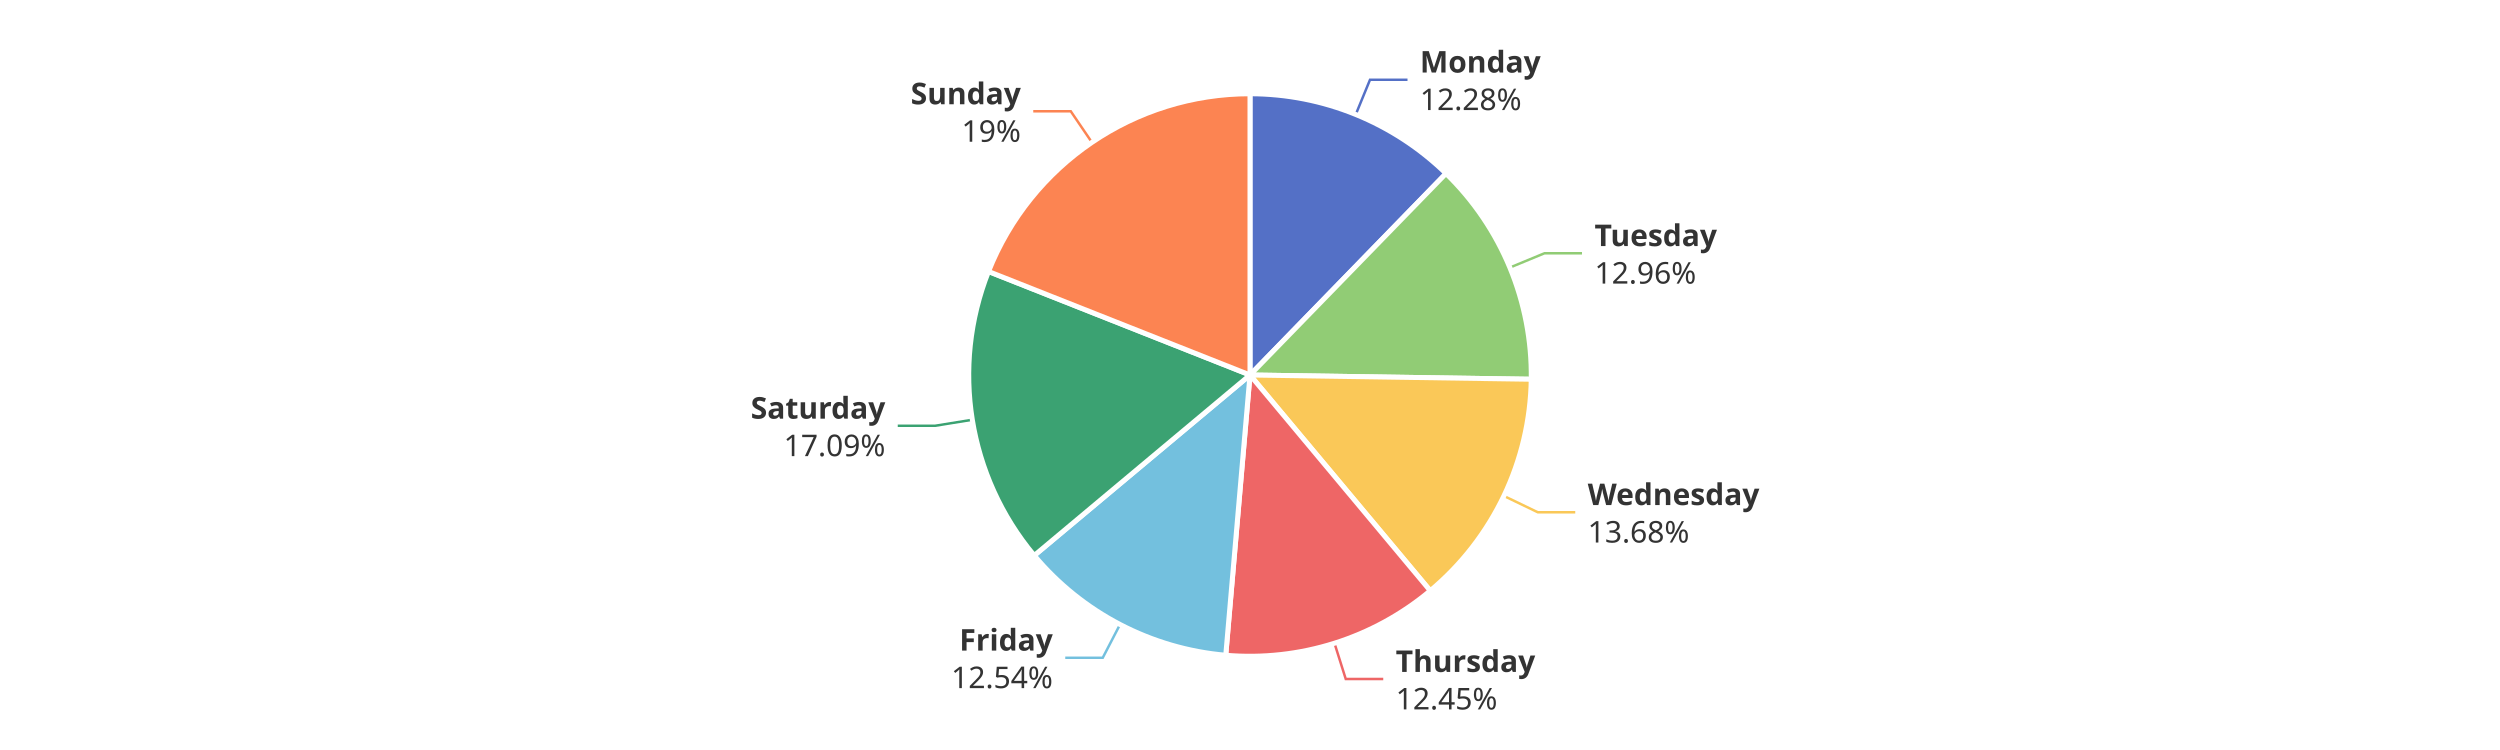
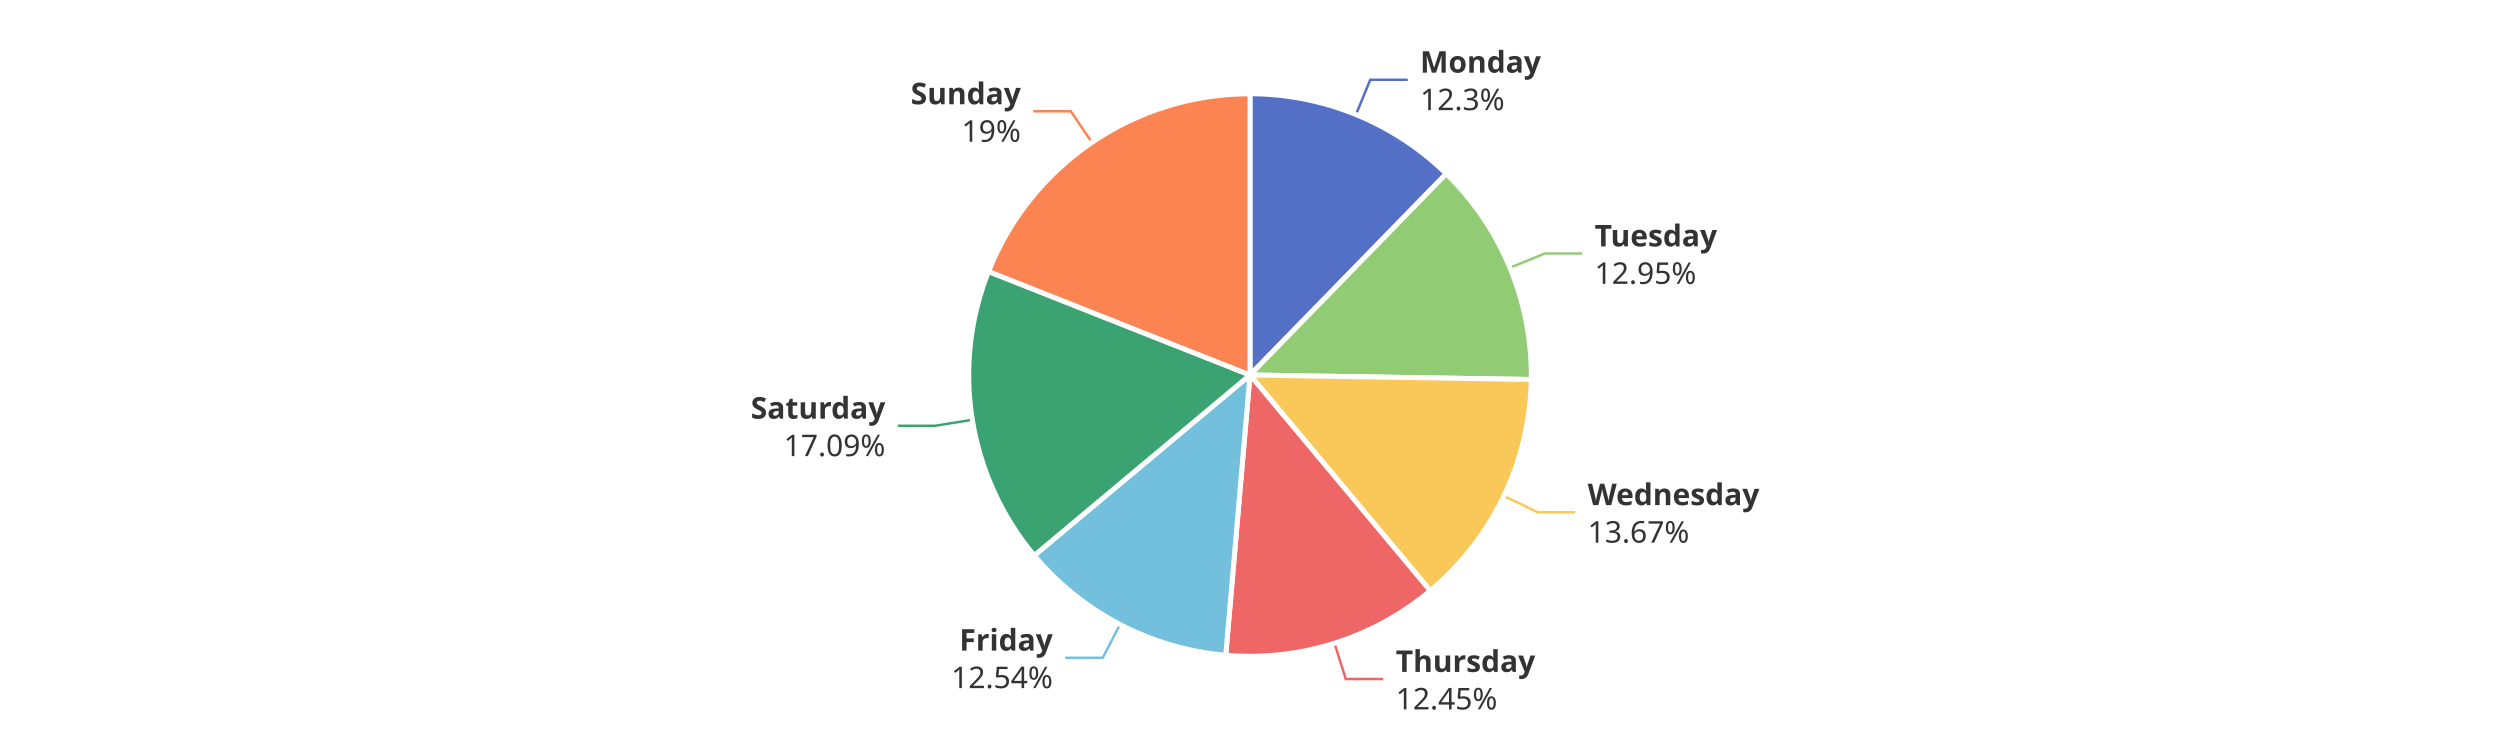
<svg xmlns="http://www.w3.org/2000/svg" width="1000" height="300" version="1.1" baseProfile="full" viewBox="0 0 1000 300">
  <rect width="1000" height="300" x="0" y="0" id="0" fill="#ffffff" />
-   <polyline points="542.3 45.8 548 31.9 563 31.9" fill="none" stroke="#5470c6" />
-   <polyline points="604 107 617.8 101.3 632.8 101.3" fill="none" stroke="#91cc75" />
-   <polyline points="601.6 198.4 615.1 204.9 630.1 204.9" fill="none" stroke="#fac858" />
+   <polyline points="542.4 45.8 548.1 31.9 563.1 31.9" fill="none" stroke="#5470c6" />
+   <polyline points="604 107.1 617.9 101.4 632.9 101.4" fill="none" stroke="#91cc75" />
+   <polyline points="601.5 198.4 615.1 204.9 630.1 204.9" fill="none" stroke="#fac858" />
  <polyline points="533.8 257.3 538.3 271.6 553.3 271.6" fill="none" stroke="#ee6666" />
  <polyline points="448 249.8 441.1 263.1 426.1 263.1" fill="none" stroke="#73c0de" />
  <polyline points="388.9 167.9 374.1 170.3 359.1 170.3" fill="none" stroke="#3ba272" />
  <polyline points="436.8 57 428.3 44.5 413.3 44.5" fill="none" stroke="#fc8452" />
-   <path d="M500 37.5A112.5 112.5 0 0 1 578.4 69.4L500 150Z" fill="#5470c6" stroke="#fff" stroke-width="2" stroke-linejoin="round" />
-   <path d="M578.4 69.4A112.5 112.5 0 0 1 612.5 151.7L500 150Z" fill="#91cc75" stroke="#fff" stroke-width="2" stroke-linejoin="round" />
-   <path d="M612.5 151.7A112.5 112.5 0 0 1 572.1 236.3L500 150Z" fill="#fac858" stroke="#fff" stroke-width="2" stroke-linejoin="round" />
+   <path d="M500 37.5A112.5 112.5 0 0 1 578.5 69.5L500 150Z" fill="#5470c6" stroke="#fff" stroke-width="2" stroke-linejoin="round" />
+   <path d="M578.5 69.5A112.5 112.5 0 0 1 612.5 151.8L500 150Z" fill="#91cc75" stroke="#fff" stroke-width="2" stroke-linejoin="round" />
+   <path d="M612.5 151.8A112.5 112.5 0 0 1 572.1 236.3L500 150Z" fill="#fac858" stroke="#fff" stroke-width="2" stroke-linejoin="round" />
  <path d="M572.1 236.3A112.5 112.5 0 0 1 490.3 262.1L500 150Z" fill="#ee6666" stroke="#fff" stroke-width="2" stroke-linejoin="round" />
  <path d="M490.3 262.1A112.5 112.5 0 0 1 413.7 222.2L500 150Z" fill="#73c0de" stroke="#fff" stroke-width="2" stroke-linejoin="round" />
  <path d="M413.7 222.2A112.5 112.5 0 0 1 395.4 108.6L500 150Z" fill="#3ba272" stroke="#fff" stroke-width="2" stroke-linejoin="round" />
  <path d="M395.4 108.6A112.5 112.5 0 0 1 500 37.5L500 150Z" fill="#fc8452" stroke="#fff" stroke-width="2" stroke-linejoin="round" />
-   <path d="M0 -15l42.8 0l0 30l-42.8 0Z" transform="translate(567.9768 31.8709)" fill="none" />
-   <text dominant-baseline="central" text-anchor="start" style="font-size:12px;font-family:sans-serif;font-weight:bold;" y="-7.5" transform="translate(567.9768 31.8709)" fill="#333" stroke="rgb(255,255,255)" stroke-width="2" paint-order="stroke" stroke-miterlimit="2">Monday</text>
-   <text dominant-baseline="central" text-anchor="start" style="font-size:12px;font-family:sans-serif;" y="7.5" transform="translate(567.9768 31.8709)" fill="#333" stroke="rgb(255,255,255)" stroke-width="2" paint-order="stroke" stroke-miterlimit="2">12.28%</text>
-   <path d="M0 -15l46.2 0l0 30l-46.2 0Z" transform="translate(637.8253 101.2819)" fill="none" />
-   <text dominant-baseline="central" text-anchor="start" style="font-size:12px;font-family:sans-serif;font-weight:bold;" y="-7.5" transform="translate(637.8253 101.2819)" fill="#333" stroke="rgb(255,255,255)" stroke-width="2" paint-order="stroke" stroke-miterlimit="2">Tuesday</text>
-   <text dominant-baseline="central" text-anchor="start" style="font-size:12px;font-family:sans-serif;" y="7.5" transform="translate(637.8253 101.2819)" fill="#333" stroke="rgb(255,255,255)" stroke-width="2" paint-order="stroke" stroke-miterlimit="2">12.96%</text>
-   <path d="M0 -15l63.6 0l0 30l-63.6 0Z" transform="translate(635.0911 204.8661)" fill="none" />
-   <text dominant-baseline="central" text-anchor="start" style="font-size:12px;font-family:sans-serif;font-weight:bold;" y="-7.5" transform="translate(635.0911 204.8661)" fill="#333" stroke="rgb(255,255,255)" stroke-width="2" paint-order="stroke" stroke-miterlimit="2">Wednesday</text>
-   <text dominant-baseline="central" text-anchor="start" style="font-size:12px;font-family:sans-serif;" y="7.5" transform="translate(635.0911 204.8661)" fill="#333" stroke="rgb(255,255,255)" stroke-width="2" paint-order="stroke" stroke-miterlimit="2">13.68%</text>
+   <path d="M0 -15l42.8 0l0 30l-42.8 0Z" transform="translate(568.0511 31.9011)" fill="none" />
+   <text dominant-baseline="central" text-anchor="start" style="font-size:12px;font-family:sans-serif;font-weight:bold;" y="-7.5" transform="translate(568.0511 31.9011)" fill="#333" stroke="rgb(255,255,255)" stroke-width="2" paint-order="stroke" stroke-miterlimit="2">Monday</text>
+   <text dominant-baseline="central" text-anchor="start" style="font-size:12px;font-family:sans-serif;" y="7.5" transform="translate(568.0511 31.9011)" fill="#333" stroke="rgb(255,255,255)" stroke-width="2" paint-order="stroke" stroke-miterlimit="2">12.3%</text>
+   <path d="M0 -15l46.2 0l0 30l-46.2 0Z" transform="translate(637.8711 101.393)" fill="none" />
+   <text dominant-baseline="central" text-anchor="start" style="font-size:12px;font-family:sans-serif;font-weight:bold;" y="-7.5" transform="translate(637.8711 101.393)" fill="#333" stroke="rgb(255,255,255)" stroke-width="2" paint-order="stroke" stroke-miterlimit="2">Tuesday</text>
+   <text dominant-baseline="central" text-anchor="start" style="font-size:12px;font-family:sans-serif;" y="7.5" transform="translate(637.8711 101.393)" fill="#333" stroke="rgb(255,255,255)" stroke-width="2" paint-order="stroke" stroke-miterlimit="2">12.95%</text>
+   <path d="M0 -15l63.6 0l0 30l-63.6 0Z" transform="translate(635.0739 204.9022)" fill="none" />
+   <text dominant-baseline="central" text-anchor="start" style="font-size:12px;font-family:sans-serif;font-weight:bold;" y="-7.5" transform="translate(635.0739 204.9022)" fill="#333" stroke="rgb(255,255,255)" stroke-width="2" paint-order="stroke" stroke-miterlimit="2">Wednesday</text>
+   <text dominant-baseline="central" text-anchor="start" style="font-size:12px;font-family:sans-serif;" y="7.5" transform="translate(635.0739 204.9022)" fill="#333" stroke="rgb(255,255,255)" stroke-width="2" paint-order="stroke" stroke-miterlimit="2">13.67%</text>
  <path d="M0 -15l50.2 0l0 30l-50.2 0Z" transform="translate(558.2933 271.6136)" fill="none" />
  <text dominant-baseline="central" text-anchor="start" style="font-size:12px;font-family:sans-serif;font-weight:bold;" y="-7.5" transform="translate(558.2933 271.6136)" fill="#333" stroke="rgb(255,255,255)" stroke-width="2" paint-order="stroke" stroke-miterlimit="2">Thursday</text>
  <text dominant-baseline="central" text-anchor="start" style="font-size:12px;font-family:sans-serif;" y="7.5" transform="translate(558.2933 271.6136)" fill="#333" stroke="rgb(255,255,255)" stroke-width="2" paint-order="stroke" stroke-miterlimit="2">12.45%</text>
  <path d="M-40.9 -15l40.9 0l0 30l-40.9 0Z" transform="translate(421.1192 263.0898)" fill="none" />
  <text dominant-baseline="central" text-anchor="end" style="font-size:12px;font-family:sans-serif;font-weight:bold;" y="-7.5" transform="translate(421.1192 263.0898)" fill="#333" stroke="rgb(255,255,255)" stroke-width="2" paint-order="stroke" stroke-miterlimit="2">Friday</text>
  <text dominant-baseline="central" text-anchor="end" style="font-size:12px;font-family:sans-serif;" y="7.5" transform="translate(421.1192 263.0898)" fill="#333" stroke="rgb(255,255,255)" stroke-width="2" paint-order="stroke" stroke-miterlimit="2">12.54%</text>
  <path d="M-48.2 -15l48.2 0l0 30l-48.2 0Z" transform="translate(354.1266 170.3014)" fill="none" />
  <text dominant-baseline="central" text-anchor="end" style="font-size:12px;font-family:sans-serif;font-weight:bold;" y="-7.5" transform="translate(354.1266 170.3014)" fill="#333" stroke="rgb(255,255,255)" stroke-width="2" paint-order="stroke" stroke-miterlimit="2">Saturday</text>
  <text dominant-baseline="central" text-anchor="end" style="font-size:12px;font-family:sans-serif;" y="7.5" transform="translate(354.1266 170.3014)" fill="#333" stroke="rgb(255,255,255)" stroke-width="2" paint-order="stroke" stroke-miterlimit="2">17.09%</text>
  <path d="M-40.9 -15l40.9 0l0 30l-40.9 0Z" transform="translate(408.3344 44.5472)" fill="none" />
  <text dominant-baseline="central" text-anchor="end" style="font-size:12px;font-family:sans-serif;font-weight:bold;" y="-7.5" transform="translate(408.3344 44.5472)" fill="#333" stroke="rgb(255,255,255)" stroke-width="2" paint-order="stroke" stroke-miterlimit="2">Sunday</text>
  <text dominant-baseline="central" text-anchor="end" style="font-size:12px;font-family:sans-serif;" y="7.5" transform="translate(408.3344 44.5472)" fill="#333" stroke="rgb(255,255,255)" stroke-width="2" paint-order="stroke" stroke-miterlimit="2">19%</text>
</svg>
